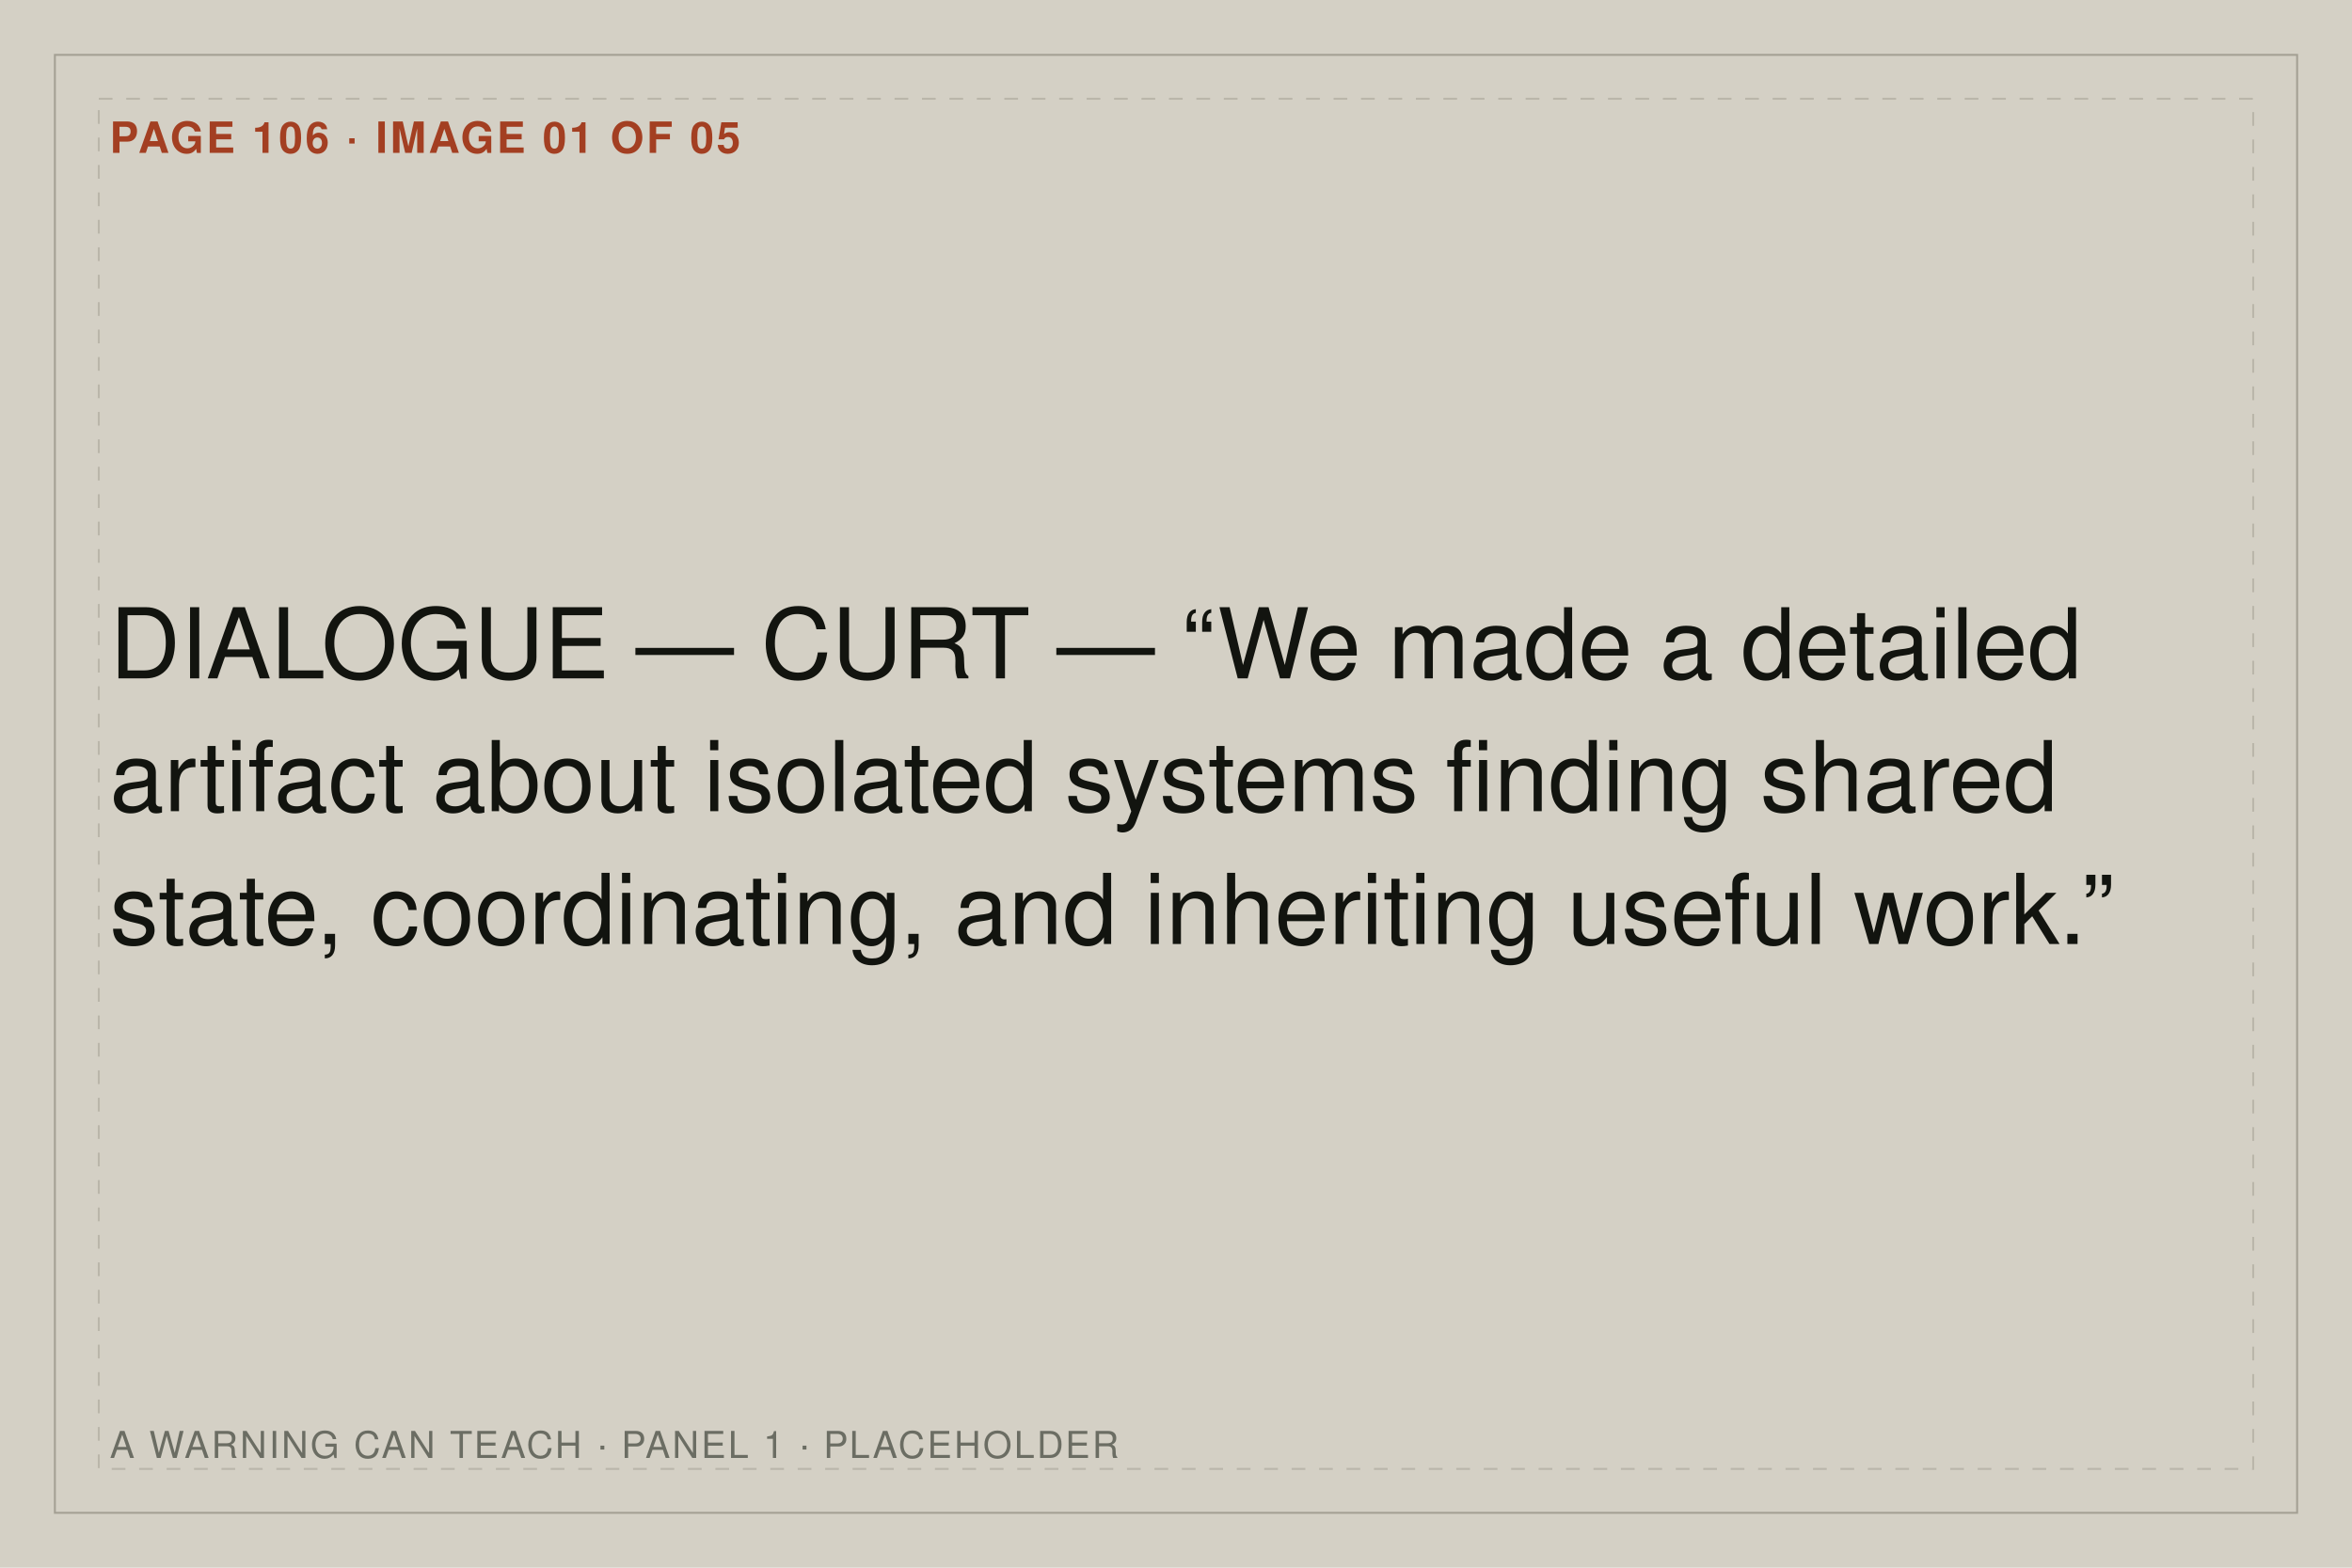
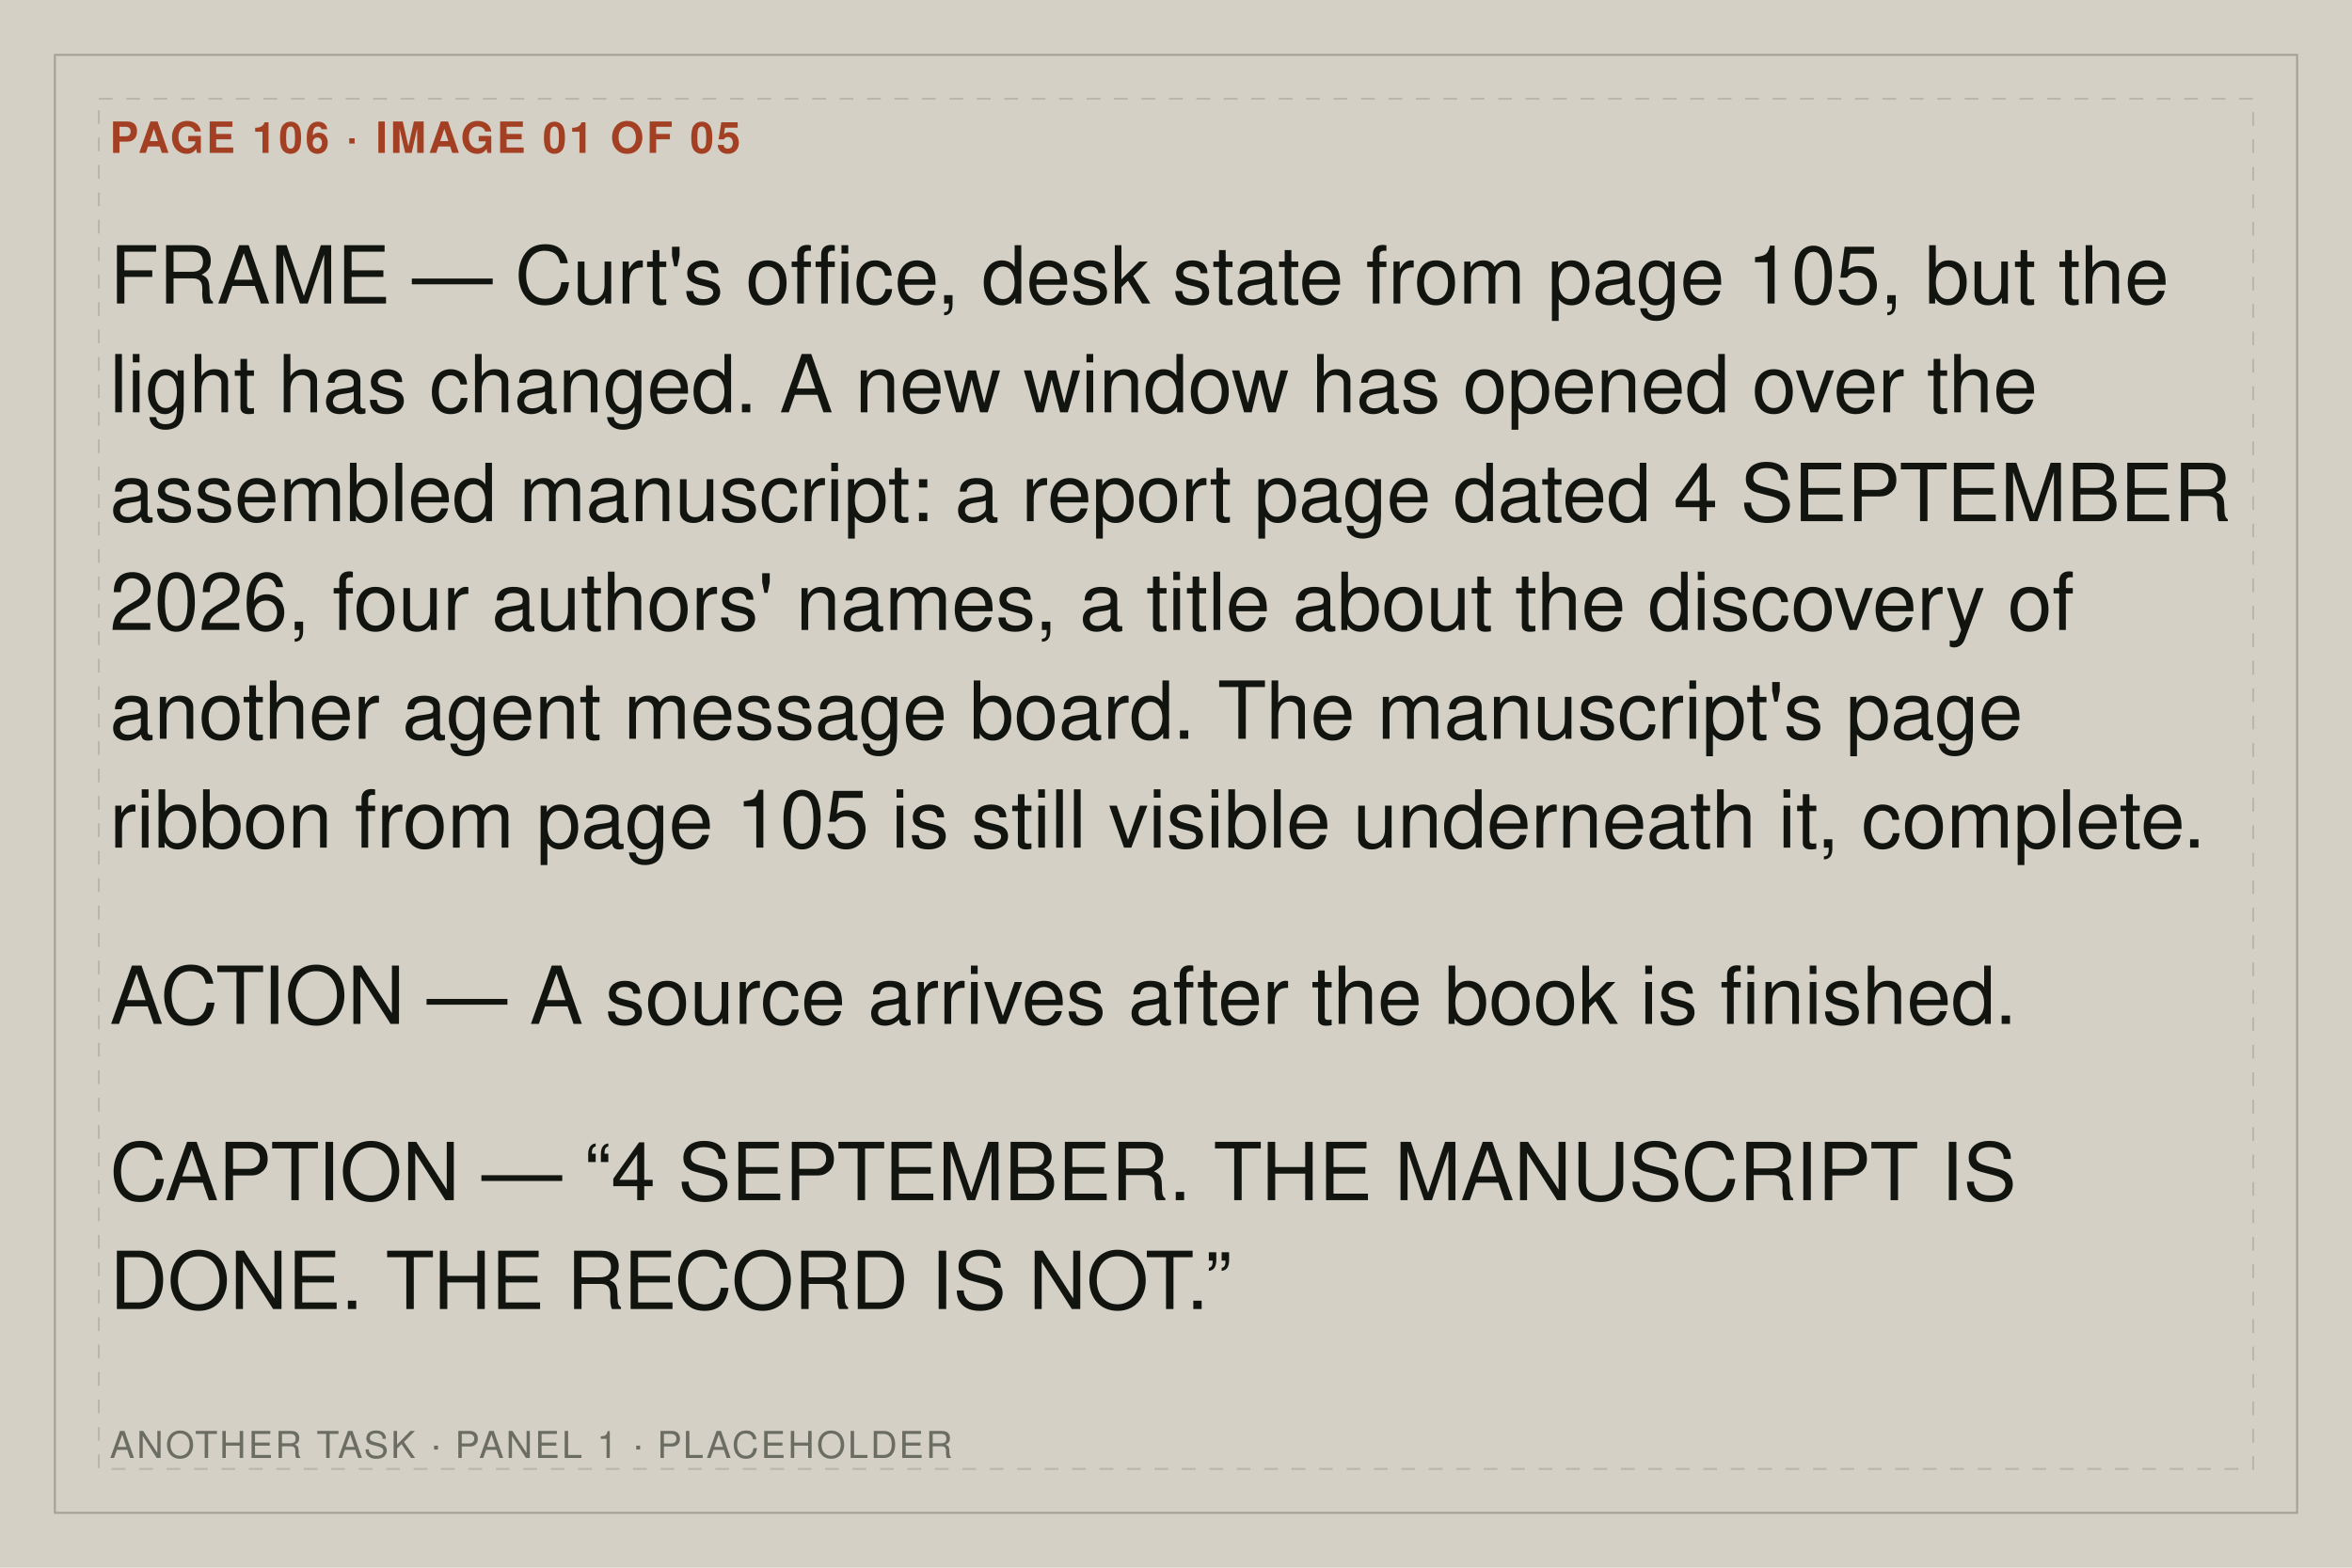
<svg xmlns="http://www.w3.org/2000/svg" width="1200" height="800" viewBox="0 0 1200 800" role="img" aria-labelledby="title">
  <rect width="1200" height="800" fill="#d4d0c5" />
  <rect x="28" y="28" width="1144" height="744" fill="none" stroke="#a4a094" stroke-width="1" />
  <rect x="50.4" y="50.4" width="1099.2" height="699.2" fill="none" stroke="#a4a094" stroke-width="1" stroke-dasharray="7 7" opacity="0.55" />
  <g font-family="Helvetica, Arial, 'Liberation Sans', 'Nimbus Sans', sans-serif">
    <text x="56" y="78" font-size="22" font-weight="700" letter-spacing="1.32" fill="#a33f22">PAGE 106 · IMAGE 01 OF 05</text>
-     <text font-size="49.83" fill="#12140f" text-anchor="start" xml:space="preserve">
-       <tspan x="56" y="346.18">DIALOGUE — CURT — “We made a detailed</tspan>
-       <tspan x="56" y="413.95">artifact about isolated systems finding shared</tspan>
-       <tspan x="56" y="481.73">state, coordinating, and inheriting useful work.”</tspan>
+     <text font-size="40.83" fill="#12140f" text-anchor="start" xml:space="preserve">
+       <tspan x="56" y="154.87">FRAME — Curt's office, desk state from page 105, but the</tspan>
+       <tspan x="56" y="210.4">light has changed. A new window has opened over the</tspan>
+       <tspan x="56" y="265.94">assembled manuscript: a report page dated 4 SEPTEMBER</tspan>
+       <tspan x="56" y="321.47">2026, four authors' names, a title about the discovery of</tspan>
+       <tspan x="56" y="377">another agent message board. The manuscript's page</tspan>
+       <tspan x="56" y="432.54">ribbon from page 105 is still visible underneath it, complete.</tspan>
+       <tspan x="56" y="522.5">ACTION — A source arrives after the book is finished.</tspan>
+       <tspan x="56" y="612.46">CAPTION — “4 SEPTEMBER. THE MANUSCRIPT IS</tspan>
+       <tspan x="56" y="668">DONE. THE RECORD IS NOT.”</tspan>
    </text>
-     <text x="56" y="744" font-size="18.92" letter-spacing="1.1" fill="#6b6d63">A WARNING CAN TEACH · PANEL 1 · PLACEHOLDER</text>
+     <text x="56" y="744" font-size="18.92" letter-spacing="1.1" fill="#6b6d63">ANOTHER TASK · PANEL 1 · PLACEHOLDER</text>
  </g>
</svg>
